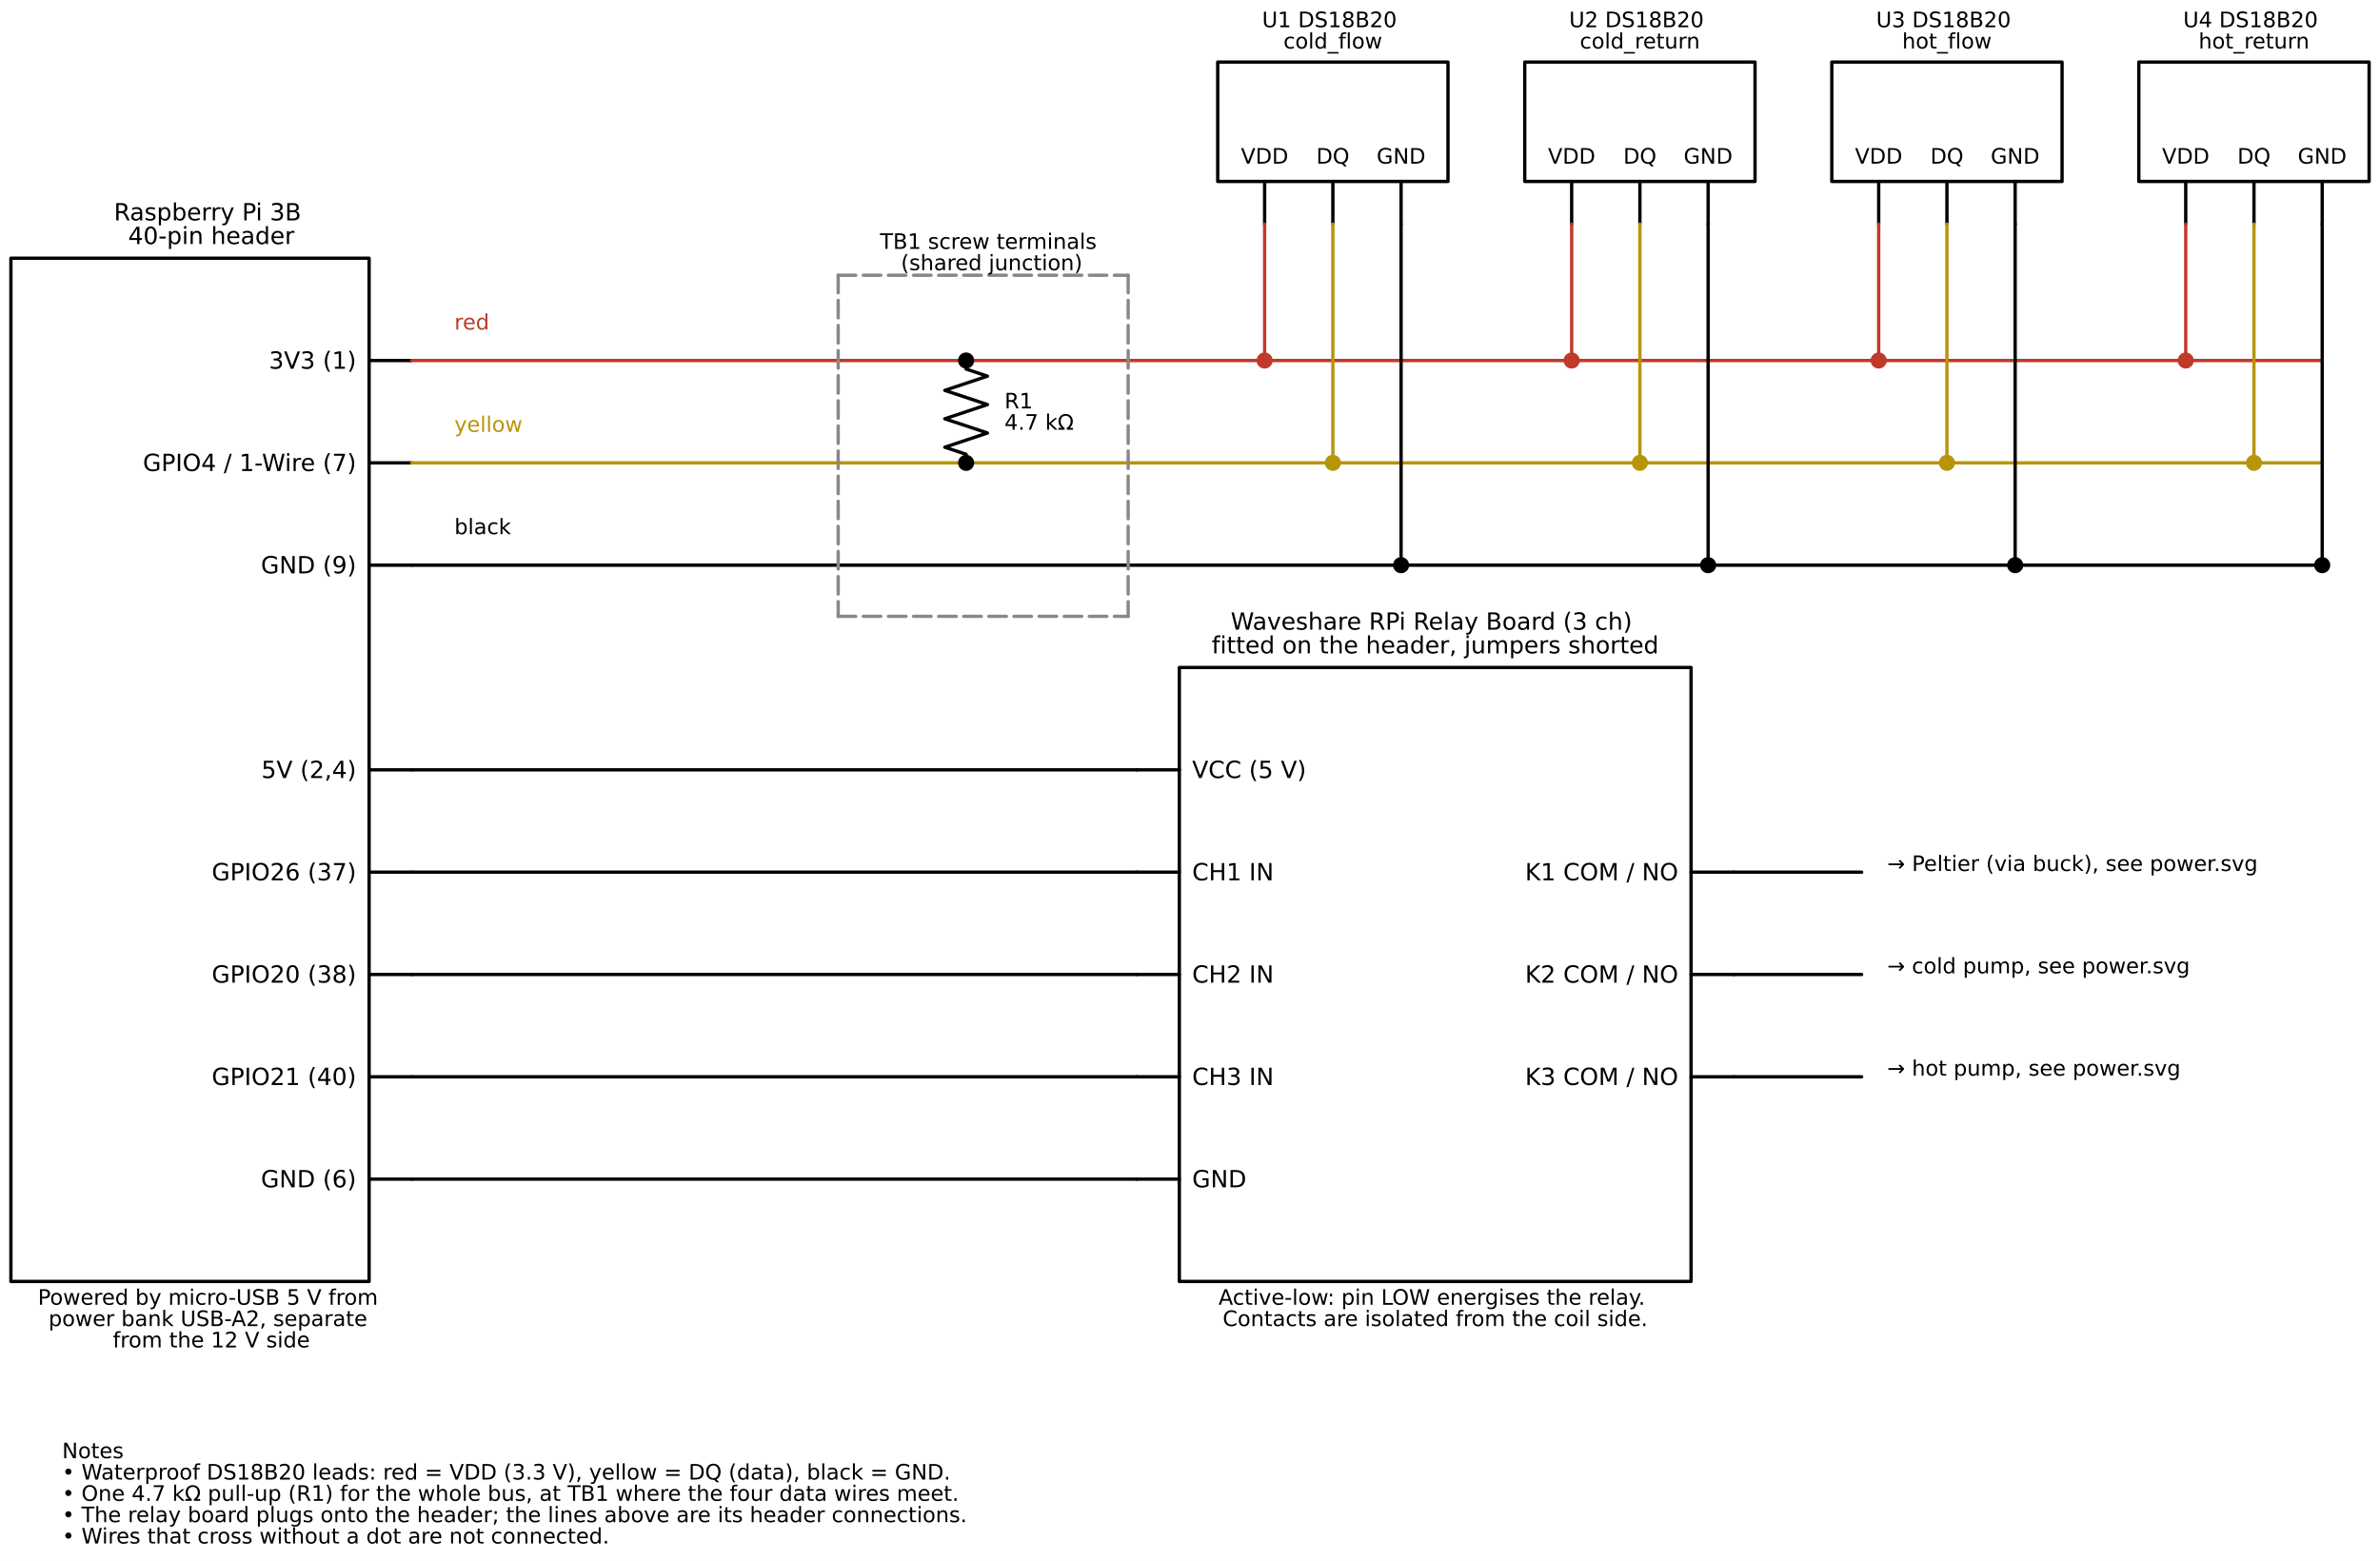
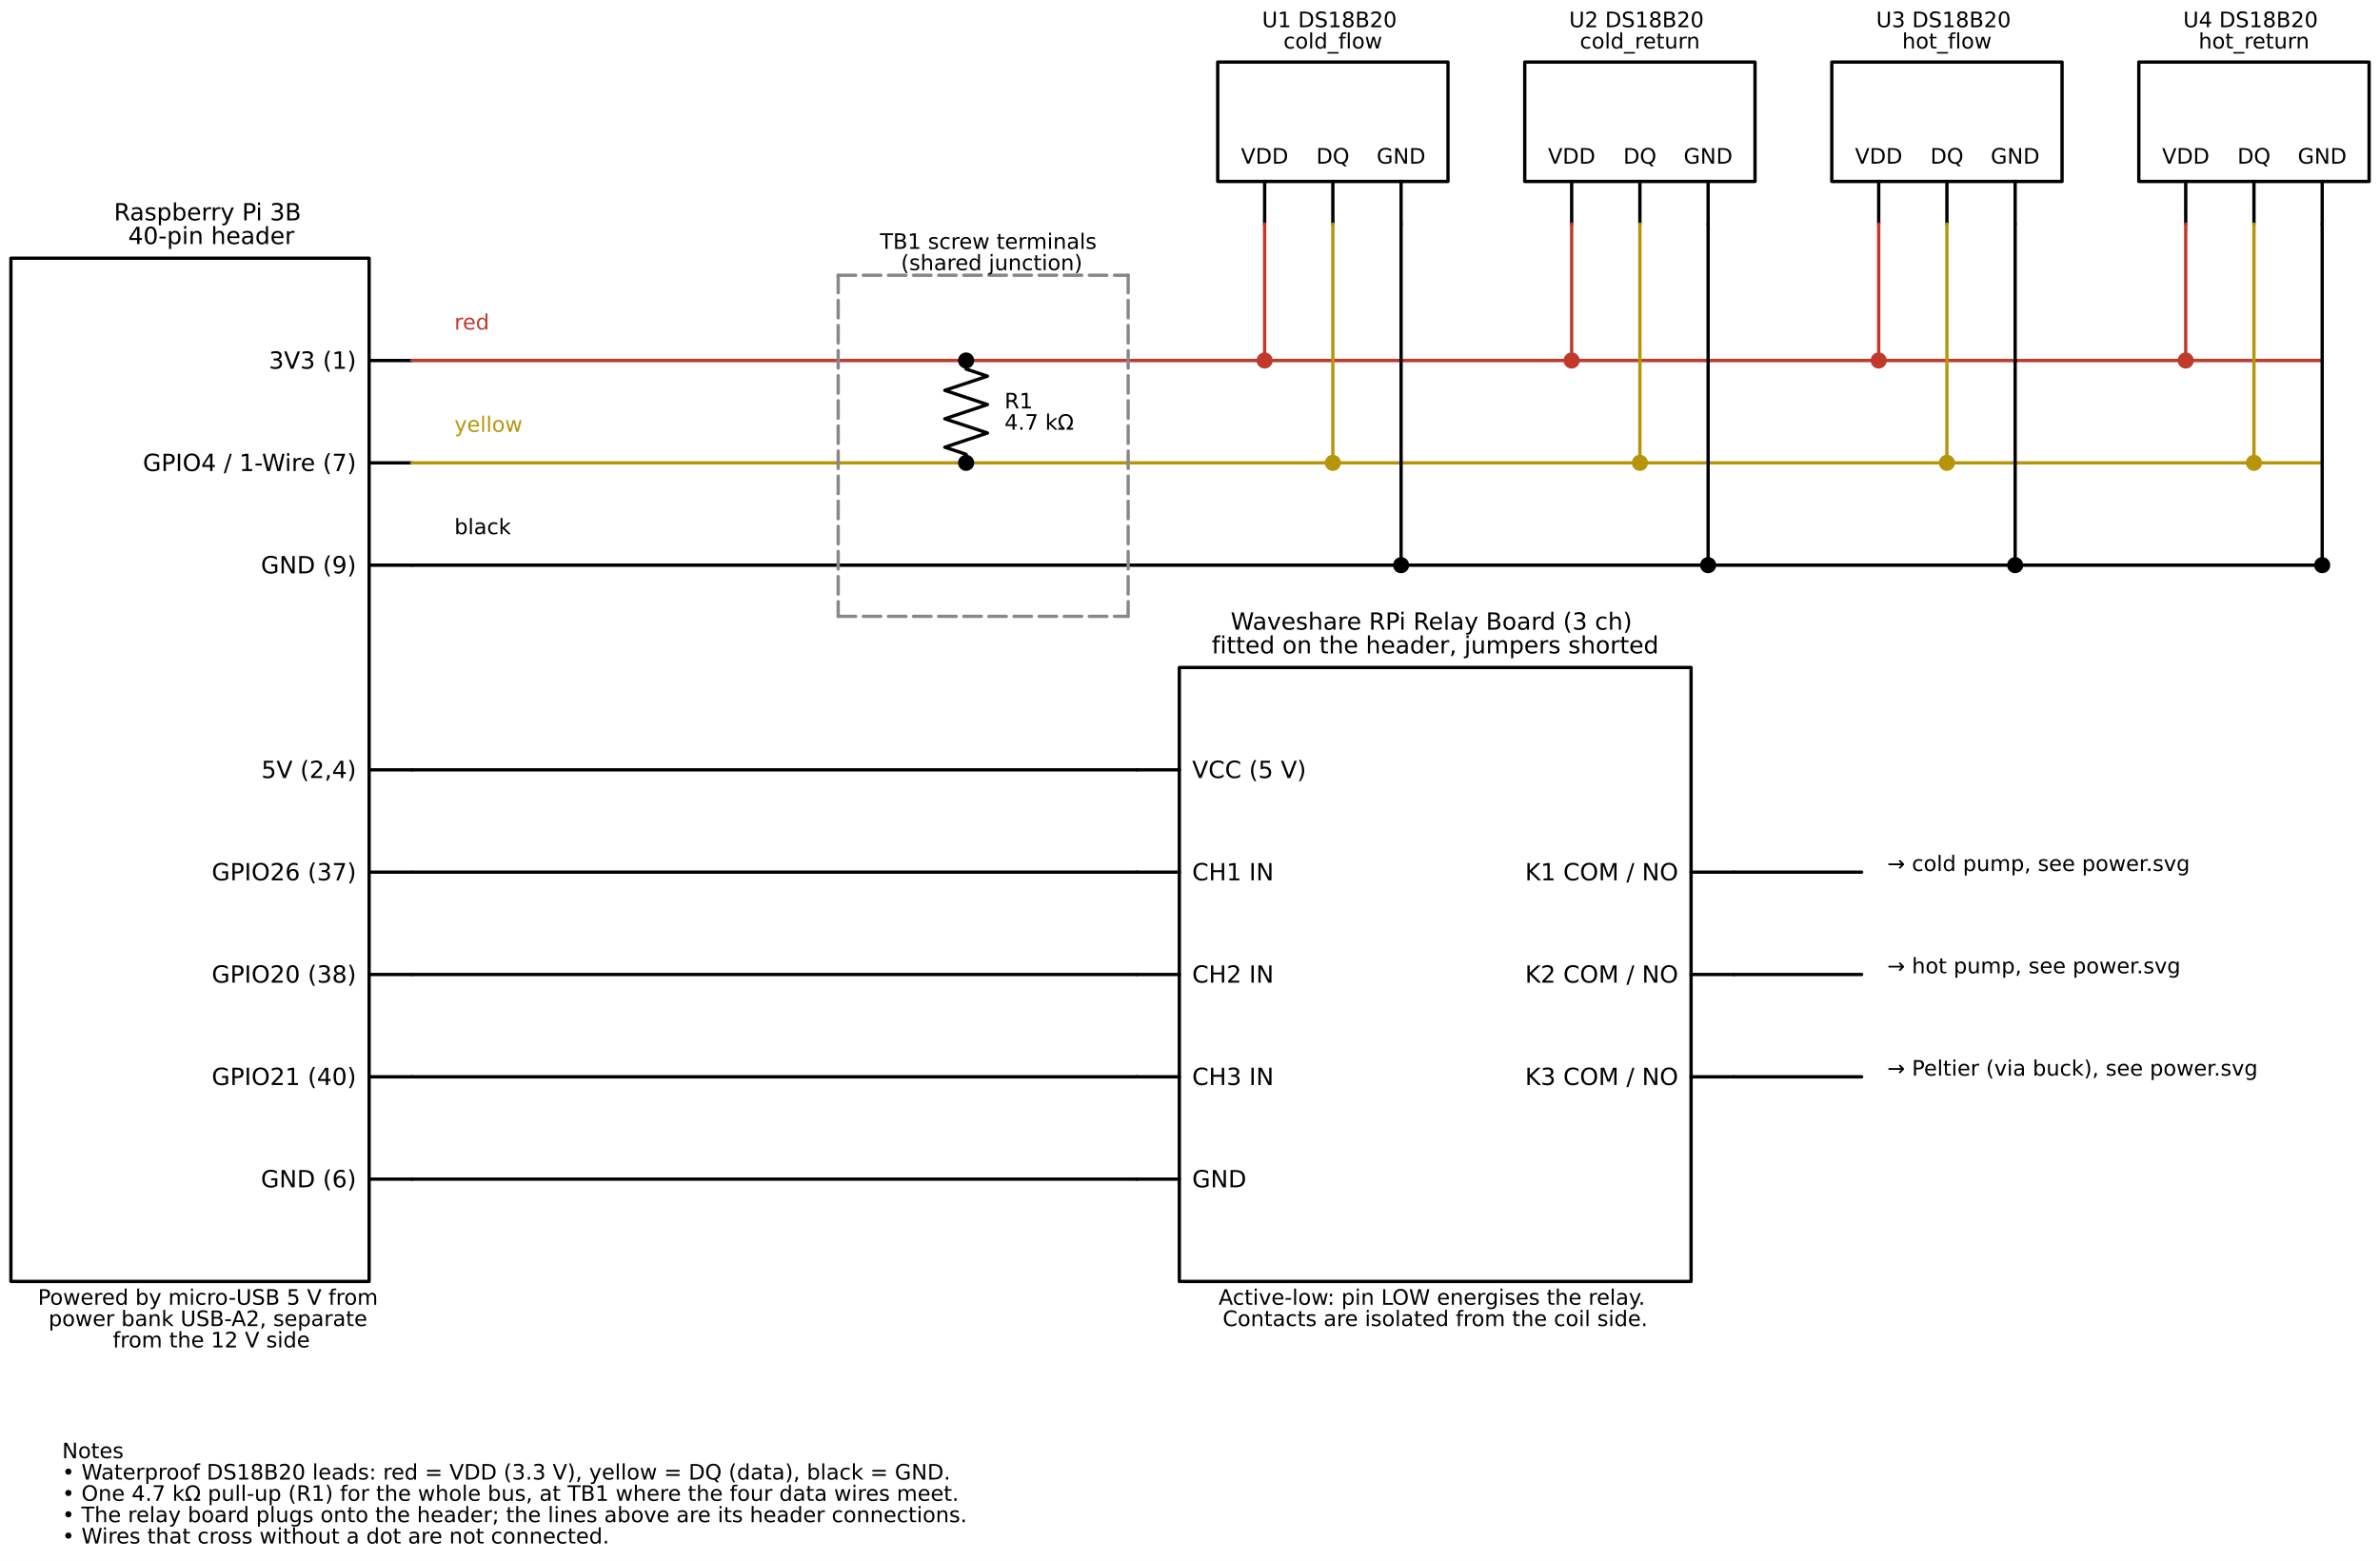
<svg xmlns="http://www.w3.org/2000/svg" xml:lang="en" height="659.0pt" width="1004.6pt" viewBox="-4.6 -541.0 1004.6 659.0">
  <rect x="-4.6" y="-541.0" width="1004.6" height="659.0" fill="white" />
  <path d="M 0.0,-0.0 L 151.2,-0 L 151.2,-432 L 0,-432 L 0,-0" style="stroke:black;fill:none;stroke-width:1.4;stroke-dasharray:-;stroke-linecap:round;stroke-linejoin:round;" />
  <path d="M 151.2,-388.8 L 169.2,-388.8" style="stroke:black;fill:none;stroke-width:1.4;stroke-dasharray:-;stroke-linecap:round;stroke-linejoin:round;" />
  <path d="M 151.2,-345.6 L 169.2,-345.6" style="stroke:black;fill:none;stroke-width:1.4;stroke-dasharray:-;stroke-linecap:round;stroke-linejoin:round;" />
  <path d="M 151.2,-302.4 L 169.2,-302.4" style="stroke:black;fill:none;stroke-width:1.4;stroke-dasharray:-;stroke-linecap:round;stroke-linejoin:round;" />
  <path d="M 151.2,-216.0 L 169.2,-216" style="stroke:black;fill:none;stroke-width:1.4;stroke-dasharray:-;stroke-linecap:round;stroke-linejoin:round;" />
  <path d="M 151.2,-172.8 L 169.2,-172.8" style="stroke:black;fill:none;stroke-width:1.4;stroke-dasharray:-;stroke-linecap:round;stroke-linejoin:round;" />
  <path d="M 151.2,-129.6 L 169.2,-129.6" style="stroke:black;fill:none;stroke-width:1.4;stroke-dasharray:-;stroke-linecap:round;stroke-linejoin:round;" />
  <path d="M 151.2,-86.4 L 169.2,-86.4" style="stroke:black;fill:none;stroke-width:1.4;stroke-dasharray:-;stroke-linecap:round;stroke-linejoin:round;" />
  <path d="M 151.2,-43.2 L 169.2,-43.2" style="stroke:black;fill:none;stroke-width:1.4;stroke-dasharray:-;stroke-linecap:round;stroke-linejoin:round;" />
  <path d="M 169.2,-388.8 L 572.4,-388.8 L 975.6,-388.8" style="stroke:#c0392b;fill:none;stroke-width:1.4;stroke-dasharray:-;stroke-linecap:round;stroke-linejoin:round;" />
  <path d="M 169.2,-345.6 L 572.4,-345.6 L 975.6,-345.6" style="stroke:#b7950b;fill:none;stroke-width:1.4;stroke-dasharray:-;stroke-linecap:round;stroke-linejoin:round;" />
  <path d="M 169.2,-302.4 L 572.4,-302.4 L 975.6,-302.4" style="stroke:#000000;fill:none;stroke-width:1.4;stroke-dasharray:-;stroke-linecap:round;stroke-linejoin:round;" />
  <path d="M 403.2,-388.8 L 403.2,-385.2 L 412.2,-382.2 L 394.2,-376.2 L 412.2,-370.2 L 394.2,-364.2 L 412.2,-358.2 L 394.2,-352.2 L 403.2,-349.2 L 403.2,-345.6" style="stroke:black;fill:none;stroke-width:1.4;stroke-dasharray:-;stroke-linecap:round;stroke-linejoin:round;" />
  <path d="M 349.2,-424.8 L 410.4,-424.8 L 471.6,-424.8" style="stroke:#888;fill:none;stroke-width:1.4;stroke-dasharray:7.4,3.2;stroke-linecap:round;stroke-linejoin:round;" />
  <path d="M 349.2,-280.8 L 410.4,-280.8 L 471.6,-280.8" style="stroke:#888;fill:none;stroke-width:1.4;stroke-dasharray:7.4,3.2;stroke-linecap:round;stroke-linejoin:round;" />
  <path d="M 349.2,-424.8 L 349.2,-352.8 L 349.2,-280.8" style="stroke:#888;fill:none;stroke-width:1.4;stroke-dasharray:7.4,3.2;stroke-linecap:round;stroke-linejoin:round;" />
  <path d="M 471.6,-424.8 L 471.6,-352.8 L 471.6,-280.8" style="stroke:#888;fill:none;stroke-width:1.4;stroke-dasharray:7.4,3.2;stroke-linecap:round;stroke-linejoin:round;" />
  <path d="M 509.4,-464.4 L 606.6,-464.4 L 606.6,-514.8 L 509.4,-514.8 L 509.4,-464.4" style="stroke:black;fill:none;stroke-width:1.4;stroke-dasharray:-;stroke-linecap:round;stroke-linejoin:round;" />
  <path d="M 529.2,-464.4 L 529.2,-446.4" style="stroke:black;fill:none;stroke-width:1.4;stroke-dasharray:-;stroke-linecap:round;stroke-linejoin:round;" />
  <path d="M 558.0,-464.4 L 558,-446.4" style="stroke:black;fill:none;stroke-width:1.4;stroke-dasharray:-;stroke-linecap:round;stroke-linejoin:round;" />
  <path d="M 586.8,-464.4 L 586.8,-446.4" style="stroke:black;fill:none;stroke-width:1.4;stroke-dasharray:-;stroke-linecap:round;stroke-linejoin:round;" />
  <path d="M 529.2,-446.4 L 529.2,-417.6 L 529.2,-388.8" style="stroke:#c0392b;fill:none;stroke-width:1.4;stroke-dasharray:-;stroke-linecap:round;stroke-linejoin:round;" />
  <path d="M 558.0,-446.4 L 558,-396 L 558,-345.6" style="stroke:#b7950b;fill:none;stroke-width:1.4;stroke-dasharray:-;stroke-linecap:round;stroke-linejoin:round;" />
  <path d="M 586.8,-446.4 L 586.8,-374.4 L 586.8,-302.4" style="stroke:#000000;fill:none;stroke-width:1.4;stroke-dasharray:-;stroke-linecap:round;stroke-linejoin:round;" />
  <path d="M 639.0,-464.4 L 736.2,-464.4 L 736.2,-514.8 L 639,-514.8 L 639,-464.4" style="stroke:black;fill:none;stroke-width:1.4;stroke-dasharray:-;stroke-linecap:round;stroke-linejoin:round;" />
  <path d="M 658.8,-464.4 L 658.8,-446.4" style="stroke:black;fill:none;stroke-width:1.4;stroke-dasharray:-;stroke-linecap:round;stroke-linejoin:round;" />
  <path d="M 687.6,-464.4 L 687.6,-446.4" style="stroke:black;fill:none;stroke-width:1.4;stroke-dasharray:-;stroke-linecap:round;stroke-linejoin:round;" />
  <path d="M 716.4,-464.4 L 716.4,-446.4" style="stroke:black;fill:none;stroke-width:1.4;stroke-dasharray:-;stroke-linecap:round;stroke-linejoin:round;" />
  <path d="M 658.8,-446.4 L 658.8,-417.6 L 658.8,-388.8" style="stroke:#c0392b;fill:none;stroke-width:1.4;stroke-dasharray:-;stroke-linecap:round;stroke-linejoin:round;" />
  <path d="M 687.6,-446.4 L 687.6,-396 L 687.6,-345.6" style="stroke:#b7950b;fill:none;stroke-width:1.4;stroke-dasharray:-;stroke-linecap:round;stroke-linejoin:round;" />
  <path d="M 716.4,-446.4 L 716.4,-374.4 L 716.4,-302.4" style="stroke:#000000;fill:none;stroke-width:1.4;stroke-dasharray:-;stroke-linecap:round;stroke-linejoin:round;" />
  <path d="M 768.6,-464.4 L 865.8,-464.4 L 865.8,-514.8 L 768.6,-514.8 L 768.6,-464.4" style="stroke:black;fill:none;stroke-width:1.4;stroke-dasharray:-;stroke-linecap:round;stroke-linejoin:round;" />
  <path d="M 788.4,-464.4 L 788.4,-446.4" style="stroke:black;fill:none;stroke-width:1.4;stroke-dasharray:-;stroke-linecap:round;stroke-linejoin:round;" />
  <path d="M 817.2,-464.4 L 817.2,-446.4" style="stroke:black;fill:none;stroke-width:1.4;stroke-dasharray:-;stroke-linecap:round;stroke-linejoin:round;" />
  <path d="M 846.0,-464.4 L 846,-446.4" style="stroke:black;fill:none;stroke-width:1.4;stroke-dasharray:-;stroke-linecap:round;stroke-linejoin:round;" />
  <path d="M 788.4,-446.4 L 788.4,-417.6 L 788.4,-388.8" style="stroke:#c0392b;fill:none;stroke-width:1.4;stroke-dasharray:-;stroke-linecap:round;stroke-linejoin:round;" />
  <path d="M 817.2,-446.4 L 817.2,-396 L 817.2,-345.6" style="stroke:#b7950b;fill:none;stroke-width:1.4;stroke-dasharray:-;stroke-linecap:round;stroke-linejoin:round;" />
  <path d="M 846.0,-446.4 L 846,-374.4 L 846,-302.4" style="stroke:#000000;fill:none;stroke-width:1.4;stroke-dasharray:-;stroke-linecap:round;stroke-linejoin:round;" />
  <path d="M 898.2,-464.4 L 995.4,-464.4 L 995.4,-514.8 L 898.2,-514.8 L 898.2,-464.4" style="stroke:black;fill:none;stroke-width:1.4;stroke-dasharray:-;stroke-linecap:round;stroke-linejoin:round;" />
  <path d="M 918.0,-464.4 L 918,-446.4" style="stroke:black;fill:none;stroke-width:1.4;stroke-dasharray:-;stroke-linecap:round;stroke-linejoin:round;" />
  <path d="M 946.8,-464.4 L 946.8,-446.4" style="stroke:black;fill:none;stroke-width:1.4;stroke-dasharray:-;stroke-linecap:round;stroke-linejoin:round;" />
  <path d="M 975.6,-464.4 L 975.6,-446.4" style="stroke:black;fill:none;stroke-width:1.4;stroke-dasharray:-;stroke-linecap:round;stroke-linejoin:round;" />
  <path d="M 918.0,-446.4 L 918,-417.6 L 918,-388.8" style="stroke:#c0392b;fill:none;stroke-width:1.4;stroke-dasharray:-;stroke-linecap:round;stroke-linejoin:round;" />
  <path d="M 946.8,-446.4 L 946.8,-396 L 946.8,-345.6" style="stroke:#b7950b;fill:none;stroke-width:1.4;stroke-dasharray:-;stroke-linecap:round;stroke-linejoin:round;" />
  <path d="M 975.6,-446.4 L 975.6,-374.4 L 975.6,-302.4" style="stroke:#000000;fill:none;stroke-width:1.4;stroke-dasharray:-;stroke-linecap:round;stroke-linejoin:round;" />
  <path d="M 493.2,-0.0 L 709.2,-0 L 709.2,-259.2 L 493.2,-259.2 L 493.2,-0" style="stroke:black;fill:none;stroke-width:1.4;stroke-dasharray:-;stroke-linecap:round;stroke-linejoin:round;" />
  <path d="M 493.2,-216.0 L 475.2,-216" style="stroke:black;fill:none;stroke-width:1.4;stroke-dasharray:-;stroke-linecap:round;stroke-linejoin:round;" />
  <path d="M 493.2,-172.8 L 475.2,-172.8" style="stroke:black;fill:none;stroke-width:1.4;stroke-dasharray:-;stroke-linecap:round;stroke-linejoin:round;" />
  <path d="M 493.2,-129.6 L 475.2,-129.6" style="stroke:black;fill:none;stroke-width:1.4;stroke-dasharray:-;stroke-linecap:round;stroke-linejoin:round;" />
  <path d="M 493.2,-86.4 L 475.2,-86.4" style="stroke:black;fill:none;stroke-width:1.4;stroke-dasharray:-;stroke-linecap:round;stroke-linejoin:round;" />
  <path d="M 493.2,-43.2 L 475.2,-43.2" style="stroke:black;fill:none;stroke-width:1.4;stroke-dasharray:-;stroke-linecap:round;stroke-linejoin:round;" />
  <path d="M 709.2,-172.8 L 727.2,-172.8" style="stroke:black;fill:none;stroke-width:1.4;stroke-dasharray:-;stroke-linecap:round;stroke-linejoin:round;" />
  <path d="M 709.2,-129.6 L 727.2,-129.6" style="stroke:black;fill:none;stroke-width:1.4;stroke-dasharray:-;stroke-linecap:round;stroke-linejoin:round;" />
  <path d="M 709.2,-86.4 L 727.2,-86.4" style="stroke:black;fill:none;stroke-width:1.4;stroke-dasharray:-;stroke-linecap:round;stroke-linejoin:round;" />
  <path d="M 169.2,-216.0 L 322.2,-216 L 475.2,-216" style="stroke:black;fill:none;stroke-width:1.4;stroke-dasharray:-;stroke-linecap:round;stroke-linejoin:round;" />
  <path d="M 169.2,-172.8 L 322.2,-172.8 L 475.2,-172.8" style="stroke:black;fill:none;stroke-width:1.4;stroke-dasharray:-;stroke-linecap:round;stroke-linejoin:round;" />
  <path d="M 169.2,-129.6 L 322.2,-129.6 L 475.2,-129.6" style="stroke:black;fill:none;stroke-width:1.4;stroke-dasharray:-;stroke-linecap:round;stroke-linejoin:round;" />
  <path d="M 169.2,-86.4 L 322.2,-86.4 L 475.2,-86.4" style="stroke:black;fill:none;stroke-width:1.4;stroke-dasharray:-;stroke-linecap:round;stroke-linejoin:round;" />
  <path d="M 169.2,-43.2 L 322.2,-43.2 L 475.2,-43.2" style="stroke:black;fill:none;stroke-width:1.4;stroke-dasharray:-;stroke-linecap:round;stroke-linejoin:round;" />
  <path d="M 727.2,-172.8 L 754.2,-172.8 L 781.2,-172.8" style="stroke:black;fill:none;stroke-width:1.4;stroke-dasharray:-;stroke-linecap:round;stroke-linejoin:round;" />
  <path d="M 727.2,-129.6 L 754.2,-129.6 L 781.2,-129.6" style="stroke:black;fill:none;stroke-width:1.4;stroke-dasharray:-;stroke-linecap:round;stroke-linejoin:round;" />
  <path d="M 727.2,-86.4 L 754.2,-86.4 L 781.2,-86.4" style="stroke:black;fill:none;stroke-width:1.4;stroke-dasharray:-;stroke-linecap:round;stroke-linejoin:round;" />
  <text x="145.8" y="-398.8" dominant-baseline="central" fill="black" font-size="10" font-family="DejaVu Sans" text-anchor="end">
    <tspan x="145.8" dy="10">3V3  (1)</tspan>
  </text>
  <text x="145.8" y="-355.6" dominant-baseline="central" fill="black" font-size="10" font-family="DejaVu Sans" text-anchor="end">
    <tspan x="145.8" dy="10">GPIO4 / 1-Wire  (7)</tspan>
  </text>
  <text x="145.8" y="-312.4" dominant-baseline="central" fill="black" font-size="10" font-family="DejaVu Sans" text-anchor="end">
    <tspan x="145.8" dy="10">GND  (9)</tspan>
  </text>
  <text x="145.8" y="-226.0" dominant-baseline="central" fill="black" font-size="10" font-family="DejaVu Sans" text-anchor="end">
    <tspan x="145.8" dy="10">5V  (2,4)</tspan>
  </text>
  <text x="145.8" y="-182.8" dominant-baseline="central" fill="black" font-size="10" font-family="DejaVu Sans" text-anchor="end">
    <tspan x="145.8" dy="10">GPIO26  (37)</tspan>
  </text>
  <text x="145.8" y="-139.6" dominant-baseline="central" fill="black" font-size="10" font-family="DejaVu Sans" text-anchor="end">
    <tspan x="145.8" dy="10">GPIO20  (38)</tspan>
  </text>
  <text x="145.8" y="-96.4" dominant-baseline="central" fill="black" font-size="10" font-family="DejaVu Sans" text-anchor="end">
    <tspan x="145.8" dy="10">GPIO21  (40)</tspan>
  </text>
  <text x="145.8" y="-53.2" dominant-baseline="central" fill="black" font-size="10" font-family="DejaVu Sans" text-anchor="end">
    <tspan x="145.8" dy="10">GND   (6)</tspan>
  </text>
  <text x="84.6" y="-455.6" dominant-baseline="ideographic" fill="black" font-size="10" font-family="DejaVu Sans" text-anchor="middle">
    <tspan x="84.6" dy="10">Raspberry Pi 3B</tspan>
    <tspan x="84.6" dy="10">40-pin header</tspan>
  </text>
  <text x="84.6" y="-5.4" dominant-baseline="hanging" fill="black" font-size="9" font-family="DejaVu Sans" text-anchor="middle">
    <tspan x="84.6" dy="9">Powered by micro-USB 5 V from</tspan>
    <tspan x="84.6" dy="9">power bank USB-A2, separate</tspan>
    <tspan x="84.6" dy="9">from the 12 V side</tspan>
  </text>
  <text x="187.2" y="-414.0" dominant-baseline="central" fill="#c0392b" font-size="9" font-family="DejaVu Sans" text-anchor="start">
    <tspan x="187.2" dy="9">red</tspan>
  </text>
  <text x="187.2" y="-370.8" dominant-baseline="central" fill="#b7950b" font-size="9" font-family="DejaVu Sans" text-anchor="start">
    <tspan x="187.2" dy="9">yellow</tspan>
  </text>
  <text x="187.2" y="-327.6" dominant-baseline="central" fill="#000000" font-size="9" font-family="DejaVu Sans" text-anchor="start">
    <tspan x="187.2" dy="9">black</tspan>
  </text>
  <text x="419.4" y="-380.7" dominant-baseline="central" fill="black" font-size="9" font-family="DejaVu Sans" text-anchor="start">
    <tspan x="419.4" dy="9">R1</tspan>
    <tspan x="419.4" dy="9">4.7 kΩ</tspan>
  </text>
  <text x="414" y="-442.8" dominant-baseline="ideographic" fill="black" font-size="9" font-family="DejaVu Sans" text-anchor="middle">
    <tspan x="414" dy="9">TB1 screw terminals</tspan>
    <tspan x="414" dy="9">(shared junction)</tspan>
  </text>
  <text x="529.2" y="-478.8" dominant-baseline="ideographic" fill="black" font-size="9" font-family="DejaVu Sans" text-anchor="middle">
    <tspan x="529.2" dy="9">VDD</tspan>
  </text>
  <text x="558.0" y="-478.8" dominant-baseline="ideographic" fill="black" font-size="9" font-family="DejaVu Sans" text-anchor="middle">
    <tspan x="558.0" dy="9">DQ</tspan>
  </text>
  <text x="586.8" y="-478.8" dominant-baseline="ideographic" fill="black" font-size="9" font-family="DejaVu Sans" text-anchor="middle">
    <tspan x="586.8" dy="9">GND</tspan>
  </text>
  <text x="558.0" y="-536.4" dominant-baseline="ideographic" fill="black" font-size="9" font-family="DejaVu Sans" text-anchor="middle">
    <tspan x="558.0" dy="9">U1  DS18B20</tspan>
    <tspan x="558.0" dy="9">cold_flow</tspan>
  </text>
  <text x="658.8" y="-478.8" dominant-baseline="ideographic" fill="black" font-size="9" font-family="DejaVu Sans" text-anchor="middle">
    <tspan x="658.8" dy="9">VDD</tspan>
  </text>
  <text x="687.6" y="-478.8" dominant-baseline="ideographic" fill="black" font-size="9" font-family="DejaVu Sans" text-anchor="middle">
    <tspan x="687.6" dy="9">DQ</tspan>
  </text>
  <text x="716.4" y="-478.8" dominant-baseline="ideographic" fill="black" font-size="9" font-family="DejaVu Sans" text-anchor="middle">
    <tspan x="716.4" dy="9">GND</tspan>
  </text>
  <text x="687.6" y="-536.4" dominant-baseline="ideographic" fill="black" font-size="9" font-family="DejaVu Sans" text-anchor="middle">
    <tspan x="687.6" dy="9">U2  DS18B20</tspan>
    <tspan x="687.6" dy="9">cold_return</tspan>
  </text>
  <text x="788.4" y="-478.8" dominant-baseline="ideographic" fill="black" font-size="9" font-family="DejaVu Sans" text-anchor="middle">
    <tspan x="788.4" dy="9">VDD</tspan>
  </text>
  <text x="817.2" y="-478.8" dominant-baseline="ideographic" fill="black" font-size="9" font-family="DejaVu Sans" text-anchor="middle">
    <tspan x="817.2" dy="9">DQ</tspan>
  </text>
  <text x="846.0" y="-478.8" dominant-baseline="ideographic" fill="black" font-size="9" font-family="DejaVu Sans" text-anchor="middle">
    <tspan x="846.0" dy="9">GND</tspan>
  </text>
  <text x="817.2" y="-536.4" dominant-baseline="ideographic" fill="black" font-size="9" font-family="DejaVu Sans" text-anchor="middle">
    <tspan x="817.2" dy="9">U3  DS18B20</tspan>
    <tspan x="817.2" dy="9">hot_flow</tspan>
  </text>
  <text x="918.0" y="-478.8" dominant-baseline="ideographic" fill="black" font-size="9" font-family="DejaVu Sans" text-anchor="middle">
    <tspan x="918.0" dy="9">VDD</tspan>
  </text>
  <text x="946.8" y="-478.8" dominant-baseline="ideographic" fill="black" font-size="9" font-family="DejaVu Sans" text-anchor="middle">
    <tspan x="946.8" dy="9">DQ</tspan>
  </text>
  <text x="975.6" y="-478.8" dominant-baseline="ideographic" fill="black" font-size="9" font-family="DejaVu Sans" text-anchor="middle">
    <tspan x="975.6" dy="9">GND</tspan>
  </text>
  <text x="946.8" y="-536.4" dominant-baseline="ideographic" fill="black" font-size="9" font-family="DejaVu Sans" text-anchor="middle">
    <tspan x="946.8" dy="9">U4  DS18B20</tspan>
    <tspan x="946.8" dy="9">hot_return</tspan>
  </text>
  <text x="498.6" y="-226.0" dominant-baseline="central" fill="black" font-size="10" font-family="DejaVu Sans" text-anchor="start">
    <tspan x="498.6" dy="10">VCC (5 V)</tspan>
  </text>
  <text x="498.6" y="-182.8" dominant-baseline="central" fill="black" font-size="10" font-family="DejaVu Sans" text-anchor="start">
    <tspan x="498.6" dy="10">CH1  IN</tspan>
  </text>
  <text x="498.6" y="-139.6" dominant-baseline="central" fill="black" font-size="10" font-family="DejaVu Sans" text-anchor="start">
    <tspan x="498.6" dy="10">CH2  IN</tspan>
  </text>
  <text x="498.6" y="-96.4" dominant-baseline="central" fill="black" font-size="10" font-family="DejaVu Sans" text-anchor="start">
    <tspan x="498.6" dy="10">CH3  IN</tspan>
  </text>
  <text x="498.6" y="-53.2" dominant-baseline="central" fill="black" font-size="10" font-family="DejaVu Sans" text-anchor="start">
    <tspan x="498.6" dy="10">GND</tspan>
  </text>
  <text x="703.8" y="-182.8" dominant-baseline="central" fill="black" font-size="10" font-family="DejaVu Sans" text-anchor="end">
    <tspan x="703.8" dy="10">K1  COM / NO</tspan>
  </text>
  <text x="703.8" y="-139.6" dominant-baseline="central" fill="black" font-size="10" font-family="DejaVu Sans" text-anchor="end">
    <tspan x="703.8" dy="10">K2  COM / NO</tspan>
  </text>
  <text x="703.8" y="-96.4" dominant-baseline="central" fill="black" font-size="10" font-family="DejaVu Sans" text-anchor="end">
    <tspan x="703.8" dy="10">K3  COM / NO</tspan>
  </text>
  <text x="601.2" y="-282.8" dominant-baseline="ideographic" fill="black" font-size="10" font-family="DejaVu Sans" text-anchor="middle">
    <tspan x="601.2" dy="10">Waveshare RPi Relay Board (3 ch)</tspan>
    <tspan x="601.2" dy="10">fitted on the header, jumpers shorted</tspan>
  </text>
  <text x="601.2" y="-5.4" dominant-baseline="hanging" fill="black" font-size="9" font-family="DejaVu Sans" text-anchor="middle">
    <tspan x="601.2" dy="9">Active-low: pin LOW energises the relay.</tspan>
    <tspan x="601.2" dy="9">Contacts are isolated from the coil side.</tspan>
  </text>
  <text x="792.0" y="-185.4" dominant-baseline="central" fill="black" font-size="9" font-family="DejaVu Sans" text-anchor="start">
+     <tspan x="792.0" dy="9">→ cold pump, see power.svg</tspan>
+   </text>
+   <text x="792.0" y="-142.2" dominant-baseline="central" fill="black" font-size="9" font-family="DejaVu Sans" text-anchor="start">
+     <tspan x="792.0" dy="9">→ hot pump, see power.svg</tspan>
+   </text>
+   <text x="792.0" y="-99" dominant-baseline="central" fill="black" font-size="9" font-family="DejaVu Sans" text-anchor="start">
    <tspan x="792.0" dy="9">→ Peltier (via buck), see power.svg</tspan>
-   </text>
-   <text x="792.0" y="-142.2" dominant-baseline="central" fill="black" font-size="9" font-family="DejaVu Sans" text-anchor="start">
-     <tspan x="792.0" dy="9">→ cold pump, see power.svg</tspan>
-   </text>
-   <text x="792.0" y="-99" dominant-baseline="central" fill="black" font-size="9" font-family="DejaVu Sans" text-anchor="start">
-     <tspan x="792.0" dy="9">→ hot pump, see power.svg</tspan>
  </text>
  <text x="21.6" y="59.4" dominant-baseline="hanging" fill="black" font-size="9" font-family="DejaVu Sans" text-anchor="start">
    <tspan x="21.6" dy="9">Notes</tspan>
    <tspan x="21.6" dy="9">• Waterproof DS18B20 leads: red = VDD (3.3 V), yellow = DQ (data), black = GND.</tspan>
    <tspan x="21.6" dy="9">• One 4.7 kΩ pull-up (R1) for the whole bus, at TB1 where the four data wires meet.</tspan>
    <tspan x="21.6" dy="9">• The relay board plugs onto the header; the lines above are its header connections.</tspan>
    <tspan x="21.6" dy="9">• Wires that cross without a dot are not connected.</tspan>
  </text>
  <circle cx="403.2" cy="-388.8" r="2.7" style="stroke:black;fill:black;stroke-width:1.4;stroke-dasharray:-;" />
  <circle cx="403.2" cy="-345.6" r="2.7" style="stroke:black;fill:black;stroke-width:1.4;stroke-dasharray:-;" />
  <circle cx="529.2" cy="-388.8" r="2.7" style="stroke:#c0392b;fill:#c0392b;stroke-width:1.4;stroke-dasharray:-;" />
  <circle cx="558" cy="-345.6" r="2.7" style="stroke:#b7950b;fill:#b7950b;stroke-width:1.4;stroke-dasharray:-;" />
  <circle cx="586.8" cy="-302.4" r="2.7" style="stroke:#000000;fill:#000000;stroke-width:1.4;stroke-dasharray:-;" />
  <circle cx="658.8" cy="-388.8" r="2.7" style="stroke:#c0392b;fill:#c0392b;stroke-width:1.4;stroke-dasharray:-;" />
  <circle cx="687.6" cy="-345.6" r="2.7" style="stroke:#b7950b;fill:#b7950b;stroke-width:1.4;stroke-dasharray:-;" />
  <circle cx="716.4" cy="-302.4" r="2.7" style="stroke:#000000;fill:#000000;stroke-width:1.4;stroke-dasharray:-;" />
  <circle cx="788.4" cy="-388.8" r="2.7" style="stroke:#c0392b;fill:#c0392b;stroke-width:1.4;stroke-dasharray:-;" />
  <circle cx="817.2" cy="-345.6" r="2.7" style="stroke:#b7950b;fill:#b7950b;stroke-width:1.4;stroke-dasharray:-;" />
  <circle cx="846" cy="-302.4" r="2.7" style="stroke:#000000;fill:#000000;stroke-width:1.4;stroke-dasharray:-;" />
  <circle cx="918" cy="-388.8" r="2.7" style="stroke:#c0392b;fill:#c0392b;stroke-width:1.4;stroke-dasharray:-;" />
  <circle cx="946.8" cy="-345.6" r="2.7" style="stroke:#b7950b;fill:#b7950b;stroke-width:1.4;stroke-dasharray:-;" />
  <circle cx="975.6" cy="-302.4" r="2.7" style="stroke:#000000;fill:#000000;stroke-width:1.4;stroke-dasharray:-;" />
</svg>
